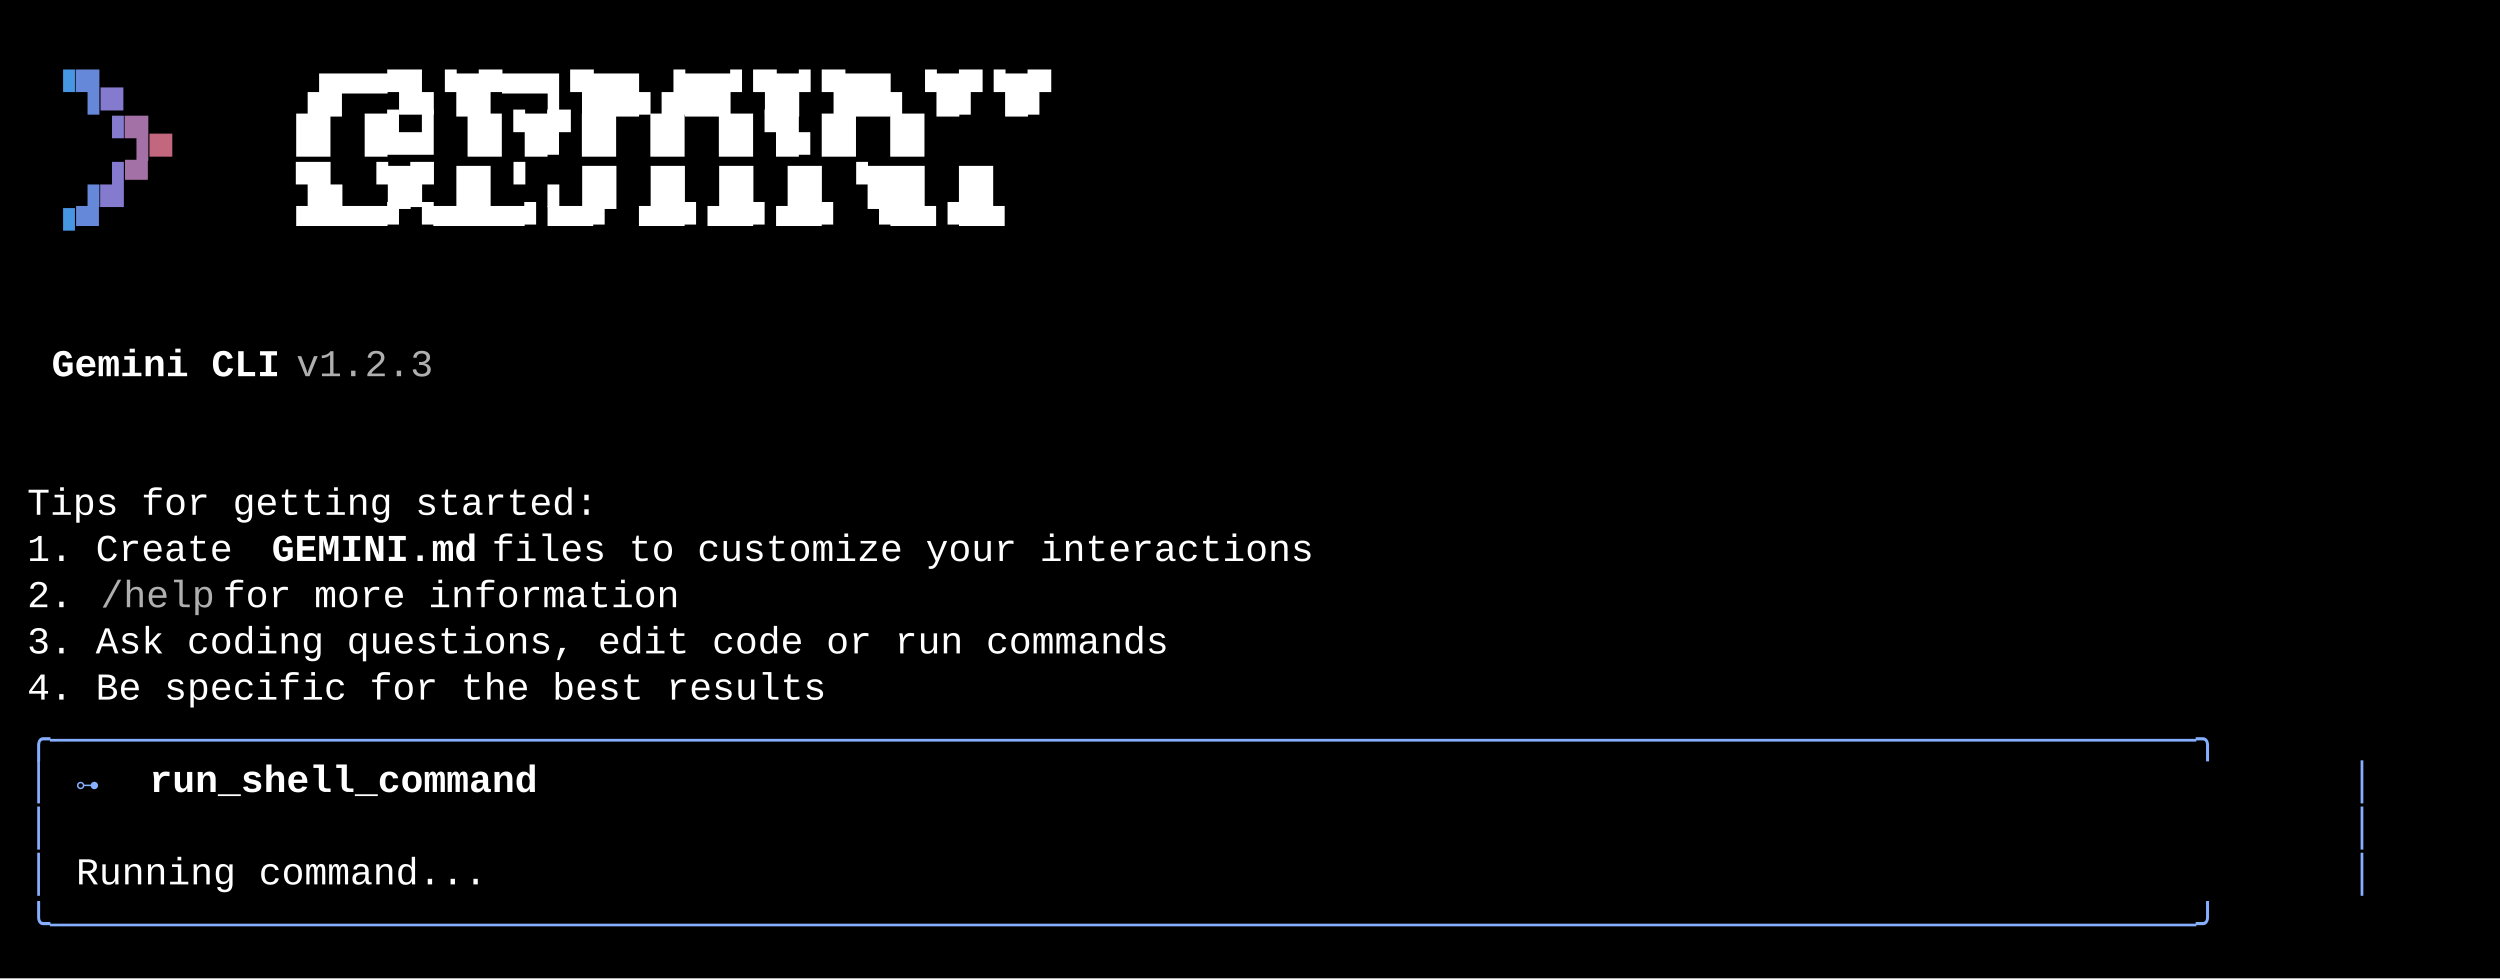
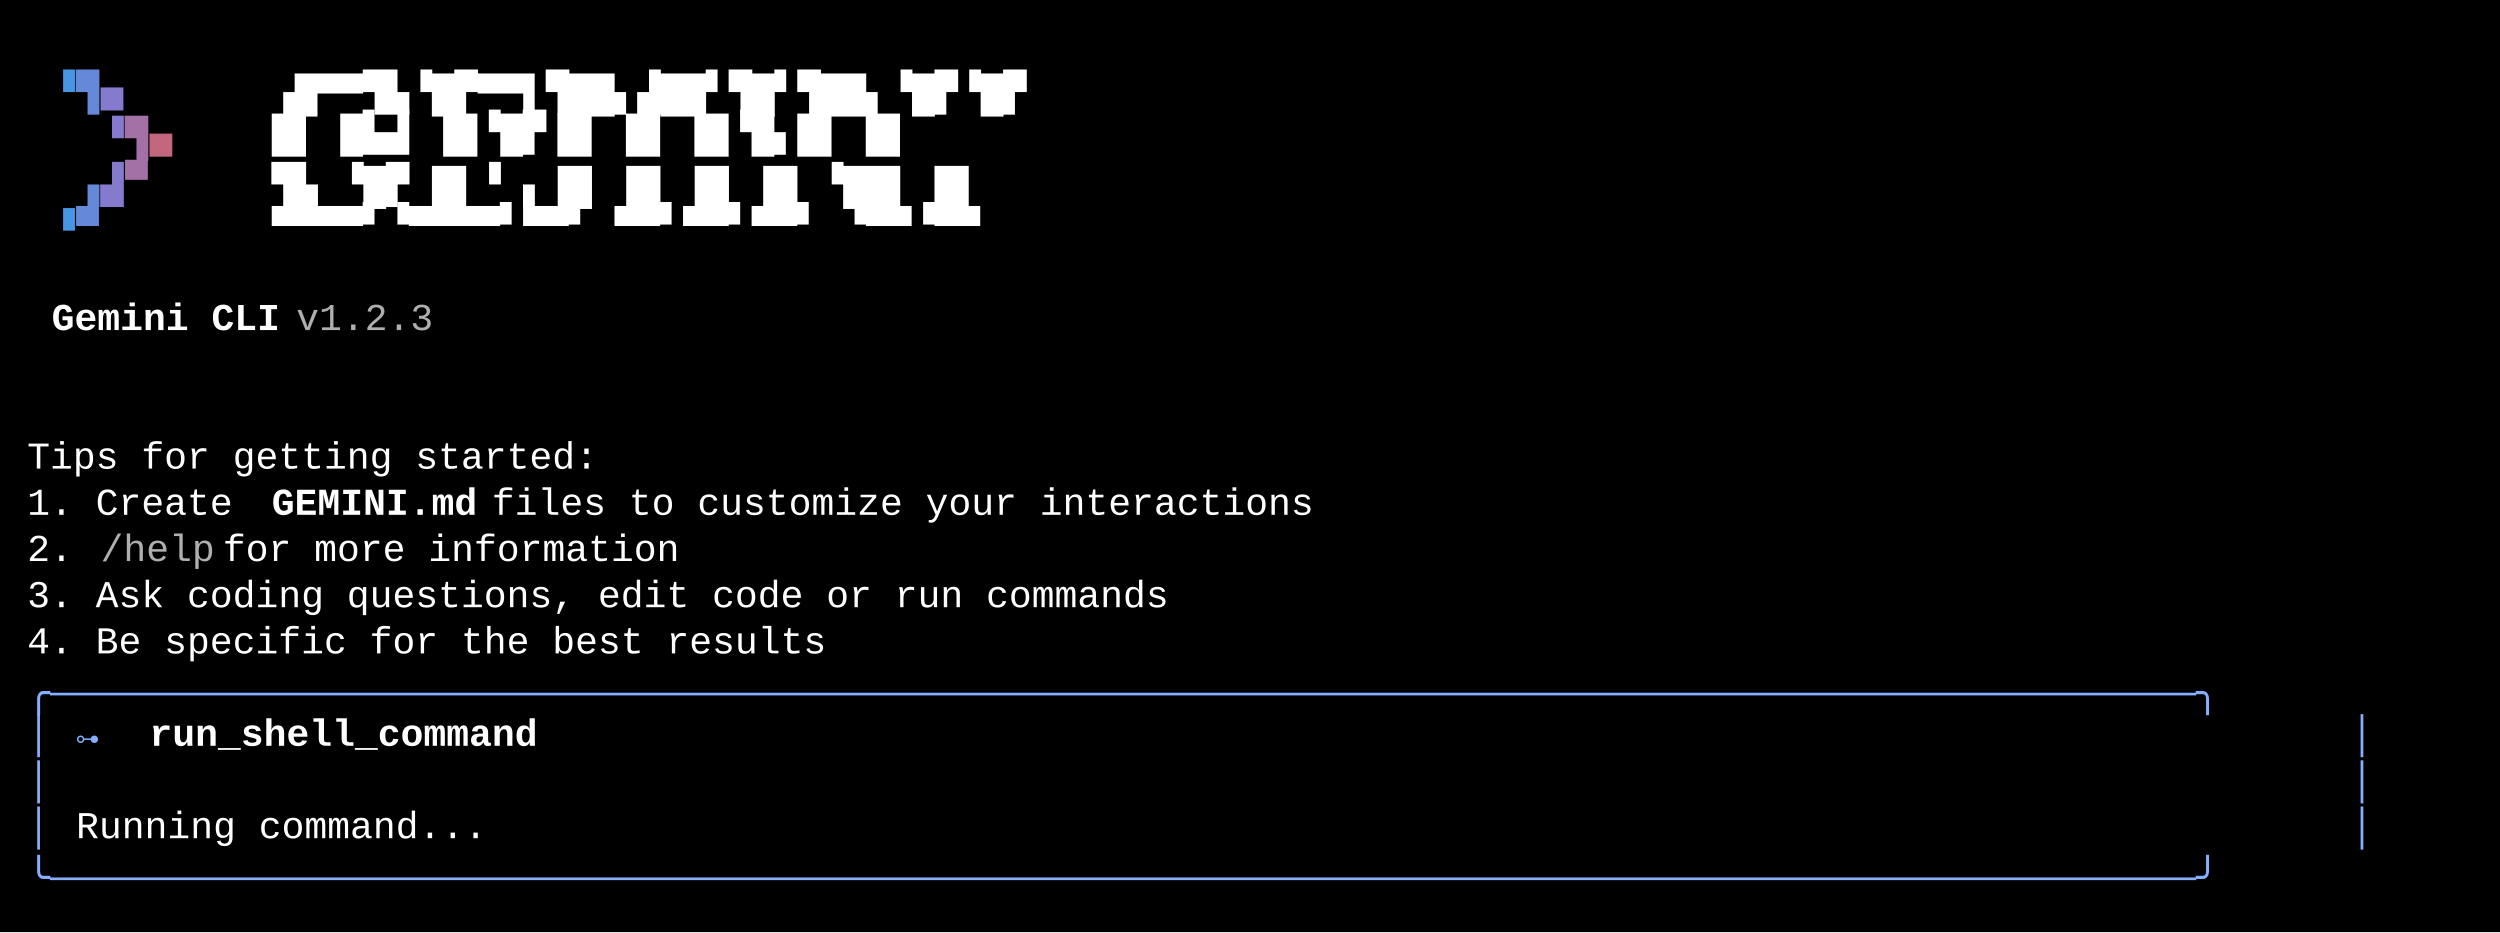
- <svg xmlns="http://www.w3.org/2000/svg" width="920" height="360" viewBox="0 0 920 360">
+ <svg xmlns="http://www.w3.org/2000/svg" width="920" height="343" viewBox="0 0 920 343">
  <style>
    text { font-family: Consolas, "Courier New", monospace; font-size: 14px; dominant-baseline: text-before-edge; white-space: pre; }
  </style>
-   <rect width="920" height="360" fill="#000000" />
+   <rect width="920" height="343" fill="#000000" />
  <g transform="translate(10, 10)">
    <text x="9" y="19" fill="#4796e4" textLength="9" lengthAdjust="spacingAndGlyphs">▝</text>
    <text x="18" y="19" fill="#6688d9" textLength="9" lengthAdjust="spacingAndGlyphs">▜</text>
    <text x="27" y="19" fill="#847ace" textLength="9" lengthAdjust="spacingAndGlyphs">▄</text>
-     <text x="99" y="19" fill="#ffffff" textLength="297" lengthAdjust="spacingAndGlyphs">▗█▀▀▜▙▝█▛▀▀▌▜██▖▟██▘▜█▘▜██▖▝█▛▝█▛</text>
+     <text x="90" y="19" fill="#ffffff" textLength="297" lengthAdjust="spacingAndGlyphs">▗█▀▀▜▙▝█▛▀▀▌▜██▖▟██▘▜█▘▜██▖▝█▛▝█▛</text>
    <text x="27" y="36" fill="#847ace" textLength="9" lengthAdjust="spacingAndGlyphs">▝</text>
    <text x="36" y="36" fill="#a471a7" textLength="9" lengthAdjust="spacingAndGlyphs">▜</text>
    <text x="45" y="36" fill="#c3677f" textLength="9" lengthAdjust="spacingAndGlyphs">▄</text>
-     <text x="99" y="36" fill="#ffffff" textLength="297" lengthAdjust="spacingAndGlyphs">█▌     █▙▟  ▐█▝█▛▐█ ▐█ ▐█▝█▖█▌ █▌</text>
+     <text x="90" y="36" fill="#ffffff" textLength="297" lengthAdjust="spacingAndGlyphs">█▌     █▙▟  ▐█▝█▛▐█ ▐█ ▐█▝█▖█▌ █▌</text>
    <text x="18" y="53" fill="#6688d9" textLength="9" lengthAdjust="spacingAndGlyphs">▗</text>
    <text x="27" y="53" fill="#847ace" textLength="9" lengthAdjust="spacingAndGlyphs">▟</text>
    <text x="36" y="53" fill="#a471a7" textLength="9" lengthAdjust="spacingAndGlyphs">▀</text>
-     <text x="99" y="53" fill="#ffffff" textLength="297" lengthAdjust="spacingAndGlyphs">▜▙ ▝█▛ █▌▝ ▖▐█   ▐█ ▐█ ▐█ ▝██▌ █▌</text>
+     <text x="90" y="53" fill="#ffffff" textLength="297" lengthAdjust="spacingAndGlyphs">▜▙ ▝█▛ █▌▝ ▖▐█   ▐█ ▐█ ▐█ ▝██▌ █▌</text>
    <text x="9" y="70" fill="#4796e4" textLength="9" lengthAdjust="spacingAndGlyphs">▝</text>
    <text x="18" y="70" fill="#6688d9" textLength="9" lengthAdjust="spacingAndGlyphs">▀</text>
-     <text x="99" y="70" fill="#ffffff" textLength="297" lengthAdjust="spacingAndGlyphs"> ▀▀▀▀▘▝▀▀▀▀▘▀▀▘  ▀▀▘▀▀▘▀▀▘ ▝▀▀▝▀▀</text>
-     <text x="9" y="121" fill="#ffffff" textLength="90" lengthAdjust="spacingAndGlyphs" font-weight="bold">Gemini CLI</text>
-     <text x="99" y="121" fill="#afafaf" textLength="63" lengthAdjust="spacingAndGlyphs"> v1.2.3</text>
-     <text x="0" y="172" fill="#ffffff" textLength="225" lengthAdjust="spacingAndGlyphs">Tips for getting started:</text>
-     <text x="0" y="189" fill="#ffffff" textLength="90" lengthAdjust="spacingAndGlyphs">1. Create </text>
-     <text x="90" y="189" fill="#ffffff" textLength="81" lengthAdjust="spacingAndGlyphs" font-weight="bold">GEMINI.md</text>
-     <text x="171" y="189" fill="#ffffff" textLength="333" lengthAdjust="spacingAndGlyphs"> files to customize your interactions</text>
-     <text x="0" y="206" fill="#ffffff" textLength="27" lengthAdjust="spacingAndGlyphs">2. </text>
-     <text x="27" y="206" fill="#afafaf" textLength="45" lengthAdjust="spacingAndGlyphs">/help</text>
-     <text x="72" y="206" fill="#ffffff" textLength="189" lengthAdjust="spacingAndGlyphs"> for more information</text>
-     <text x="0" y="223" fill="#ffffff" textLength="450" lengthAdjust="spacingAndGlyphs">3. Ask coding questions, edit code or run commands</text>
-     <text x="0" y="240" fill="#ffffff" textLength="315" lengthAdjust="spacingAndGlyphs">4. Be specific for the best results</text>
-     <text x="0" y="257" fill="#87afff" textLength="864" lengthAdjust="spacingAndGlyphs">╭──────────────────────────────────────────────────────────────────────────────────────────────╮</text>
+     <text x="90" y="70" fill="#ffffff" textLength="297" lengthAdjust="spacingAndGlyphs"> ▀▀▀▀▘▝▀▀▀▀▘▀▀▘  ▀▀▘▀▀▘▀▀▘ ▝▀▀▝▀▀</text>
+     <text x="9" y="104" fill="#ffffff" textLength="90" lengthAdjust="spacingAndGlyphs" font-weight="bold">Gemini CLI</text>
+     <text x="99" y="104" fill="#afafaf" textLength="63" lengthAdjust="spacingAndGlyphs"> v1.2.3</text>
+     <text x="0" y="155" fill="#ffffff" textLength="225" lengthAdjust="spacingAndGlyphs">Tips for getting started:</text>
+     <text x="0" y="172" fill="#ffffff" textLength="90" lengthAdjust="spacingAndGlyphs">1. Create </text>
+     <text x="90" y="172" fill="#ffffff" textLength="81" lengthAdjust="spacingAndGlyphs" font-weight="bold">GEMINI.md</text>
+     <text x="171" y="172" fill="#ffffff" textLength="333" lengthAdjust="spacingAndGlyphs"> files to customize your interactions</text>
+     <text x="0" y="189" fill="#ffffff" textLength="27" lengthAdjust="spacingAndGlyphs">2. </text>
+     <text x="27" y="189" fill="#afafaf" textLength="45" lengthAdjust="spacingAndGlyphs">/help</text>
+     <text x="72" y="189" fill="#ffffff" textLength="189" lengthAdjust="spacingAndGlyphs"> for more information</text>
+     <text x="0" y="206" fill="#ffffff" textLength="450" lengthAdjust="spacingAndGlyphs">3. Ask coding questions, edit code or run commands</text>
+     <text x="0" y="223" fill="#ffffff" textLength="315" lengthAdjust="spacingAndGlyphs">4. Be specific for the best results</text>
+     <text x="0" y="240" fill="#87afff" textLength="864" lengthAdjust="spacingAndGlyphs">╭──────────────────────────────────────────────────────────────────────────────────────────────╮</text>
+     <text x="0" y="257" fill="#87afff" textLength="9" lengthAdjust="spacingAndGlyphs">│</text>
+     <text x="18" y="257" fill="#87afff" textLength="9" lengthAdjust="spacingAndGlyphs">⊶</text>
+     <text x="45" y="257" fill="#ffffff" textLength="153" lengthAdjust="spacingAndGlyphs" font-weight="bold">run_shell_command</text>
+     <text x="855" y="257" fill="#87afff" textLength="9" lengthAdjust="spacingAndGlyphs">│</text>
    <text x="0" y="274" fill="#87afff" textLength="9" lengthAdjust="spacingAndGlyphs">│</text>
-     <text x="18" y="274" fill="#87afff" textLength="9" lengthAdjust="spacingAndGlyphs">⊶</text>
-     <text x="45" y="274" fill="#ffffff" textLength="153" lengthAdjust="spacingAndGlyphs" font-weight="bold">run_shell_command</text>
    <text x="855" y="274" fill="#87afff" textLength="9" lengthAdjust="spacingAndGlyphs">│</text>
    <text x="0" y="291" fill="#87afff" textLength="9" lengthAdjust="spacingAndGlyphs">│</text>
+     <text x="18" y="291" fill="#ffffff" textLength="162" lengthAdjust="spacingAndGlyphs">Running command...</text>
    <text x="855" y="291" fill="#87afff" textLength="9" lengthAdjust="spacingAndGlyphs">│</text>
-     <text x="0" y="308" fill="#87afff" textLength="9" lengthAdjust="spacingAndGlyphs">│</text>
-     <text x="18" y="308" fill="#ffffff" textLength="162" lengthAdjust="spacingAndGlyphs">Running command...</text>
-     <text x="855" y="308" fill="#87afff" textLength="9" lengthAdjust="spacingAndGlyphs">│</text>
-     <text x="0" y="325" fill="#87afff" textLength="864" lengthAdjust="spacingAndGlyphs">╰──────────────────────────────────────────────────────────────────────────────────────────────╯</text>
+     <text x="0" y="308" fill="#87afff" textLength="864" lengthAdjust="spacingAndGlyphs">╰──────────────────────────────────────────────────────────────────────────────────────────────╯</text>
  </g>
</svg>
